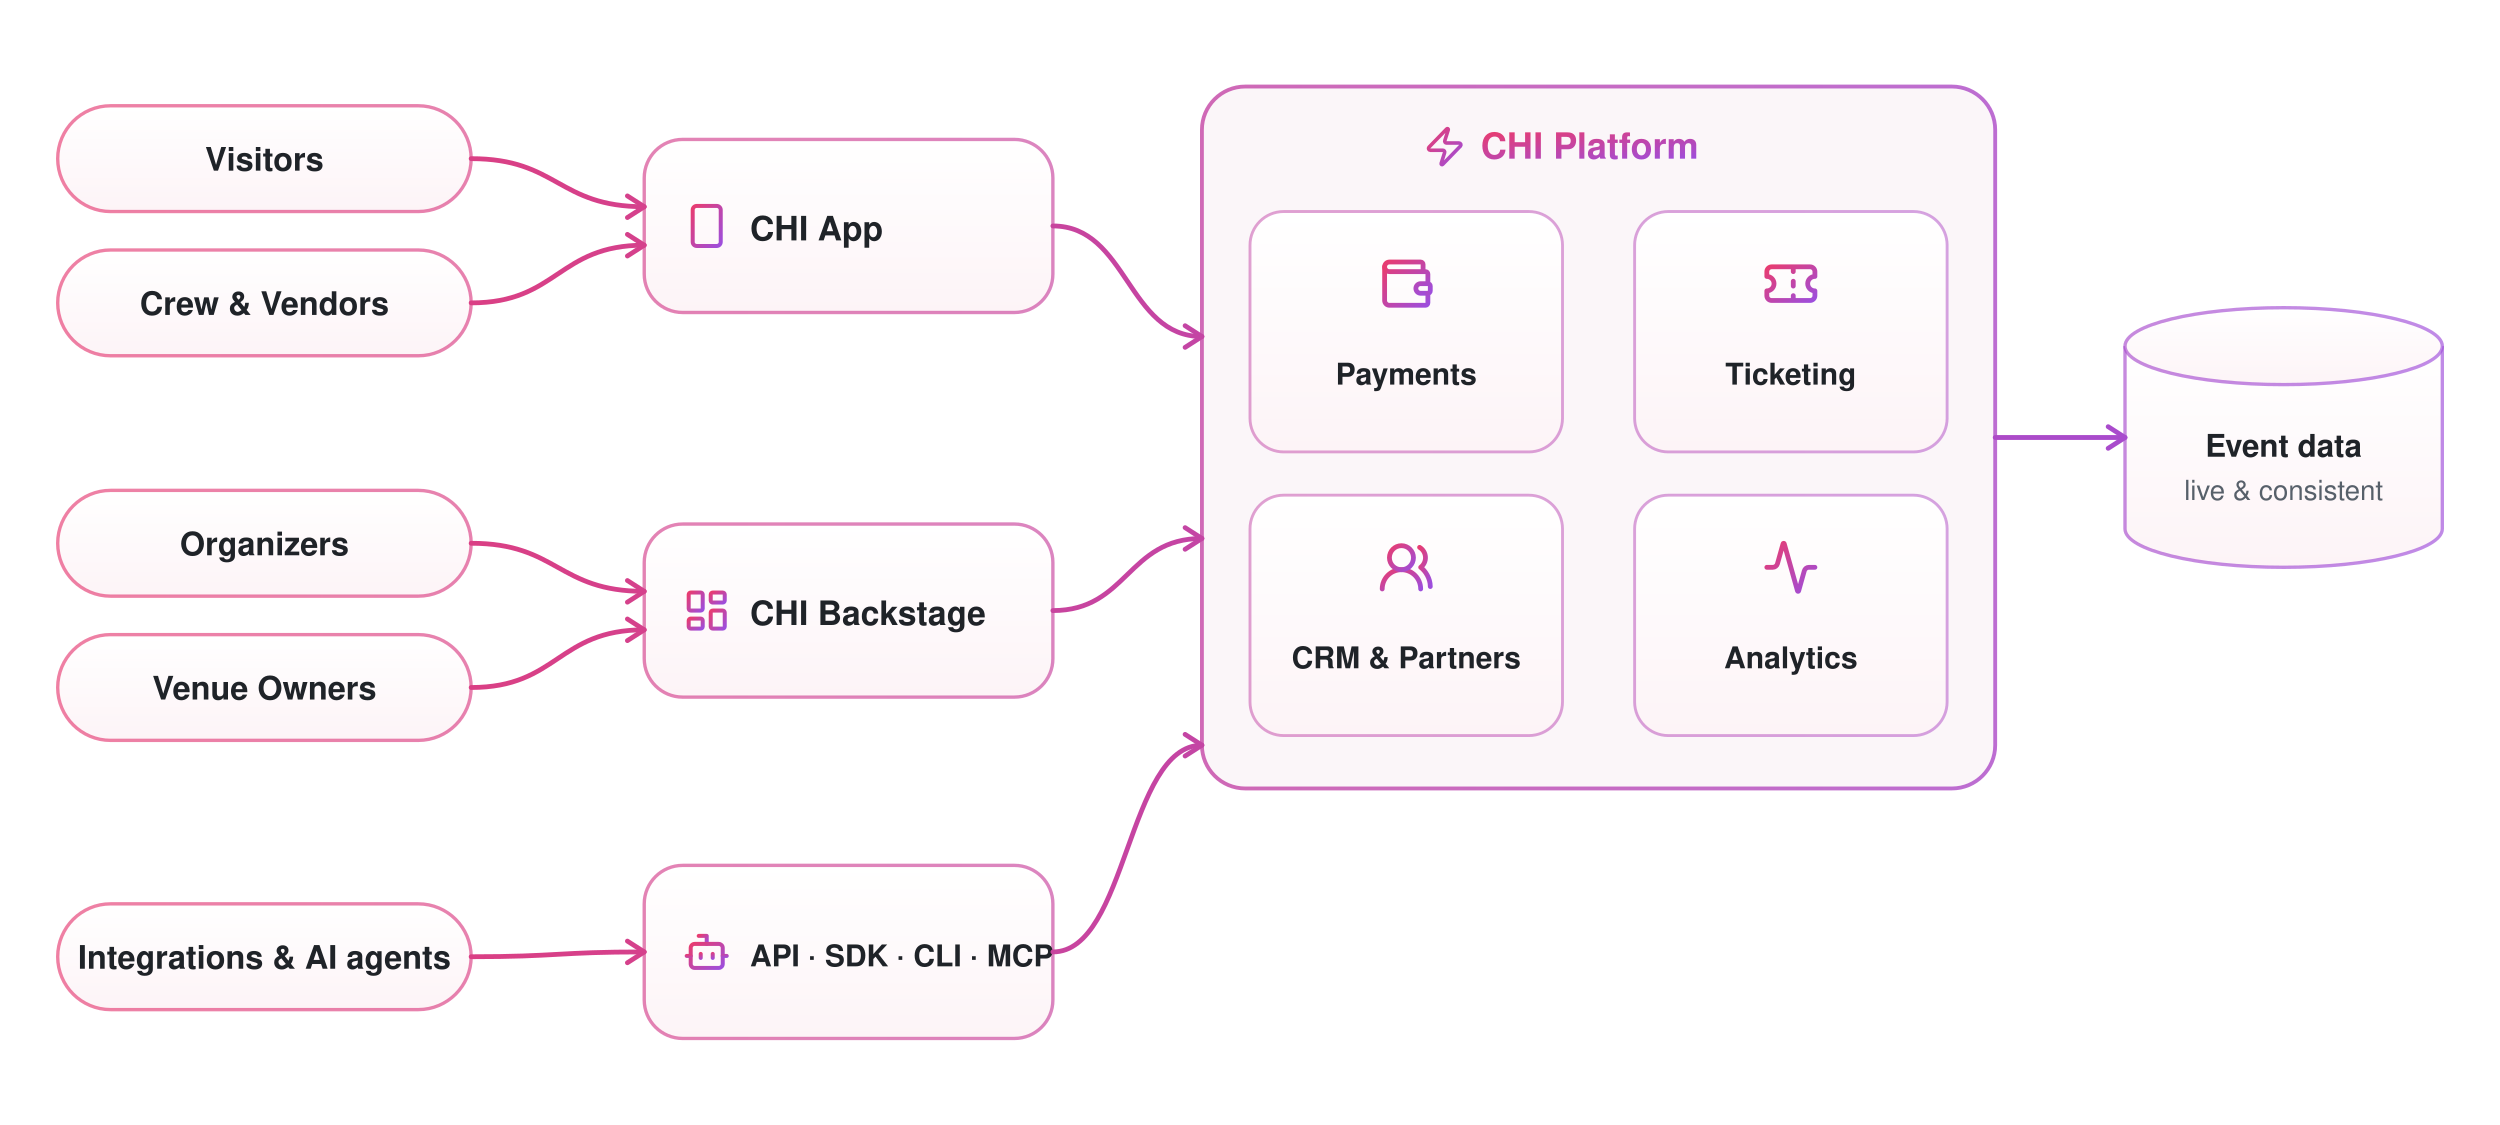
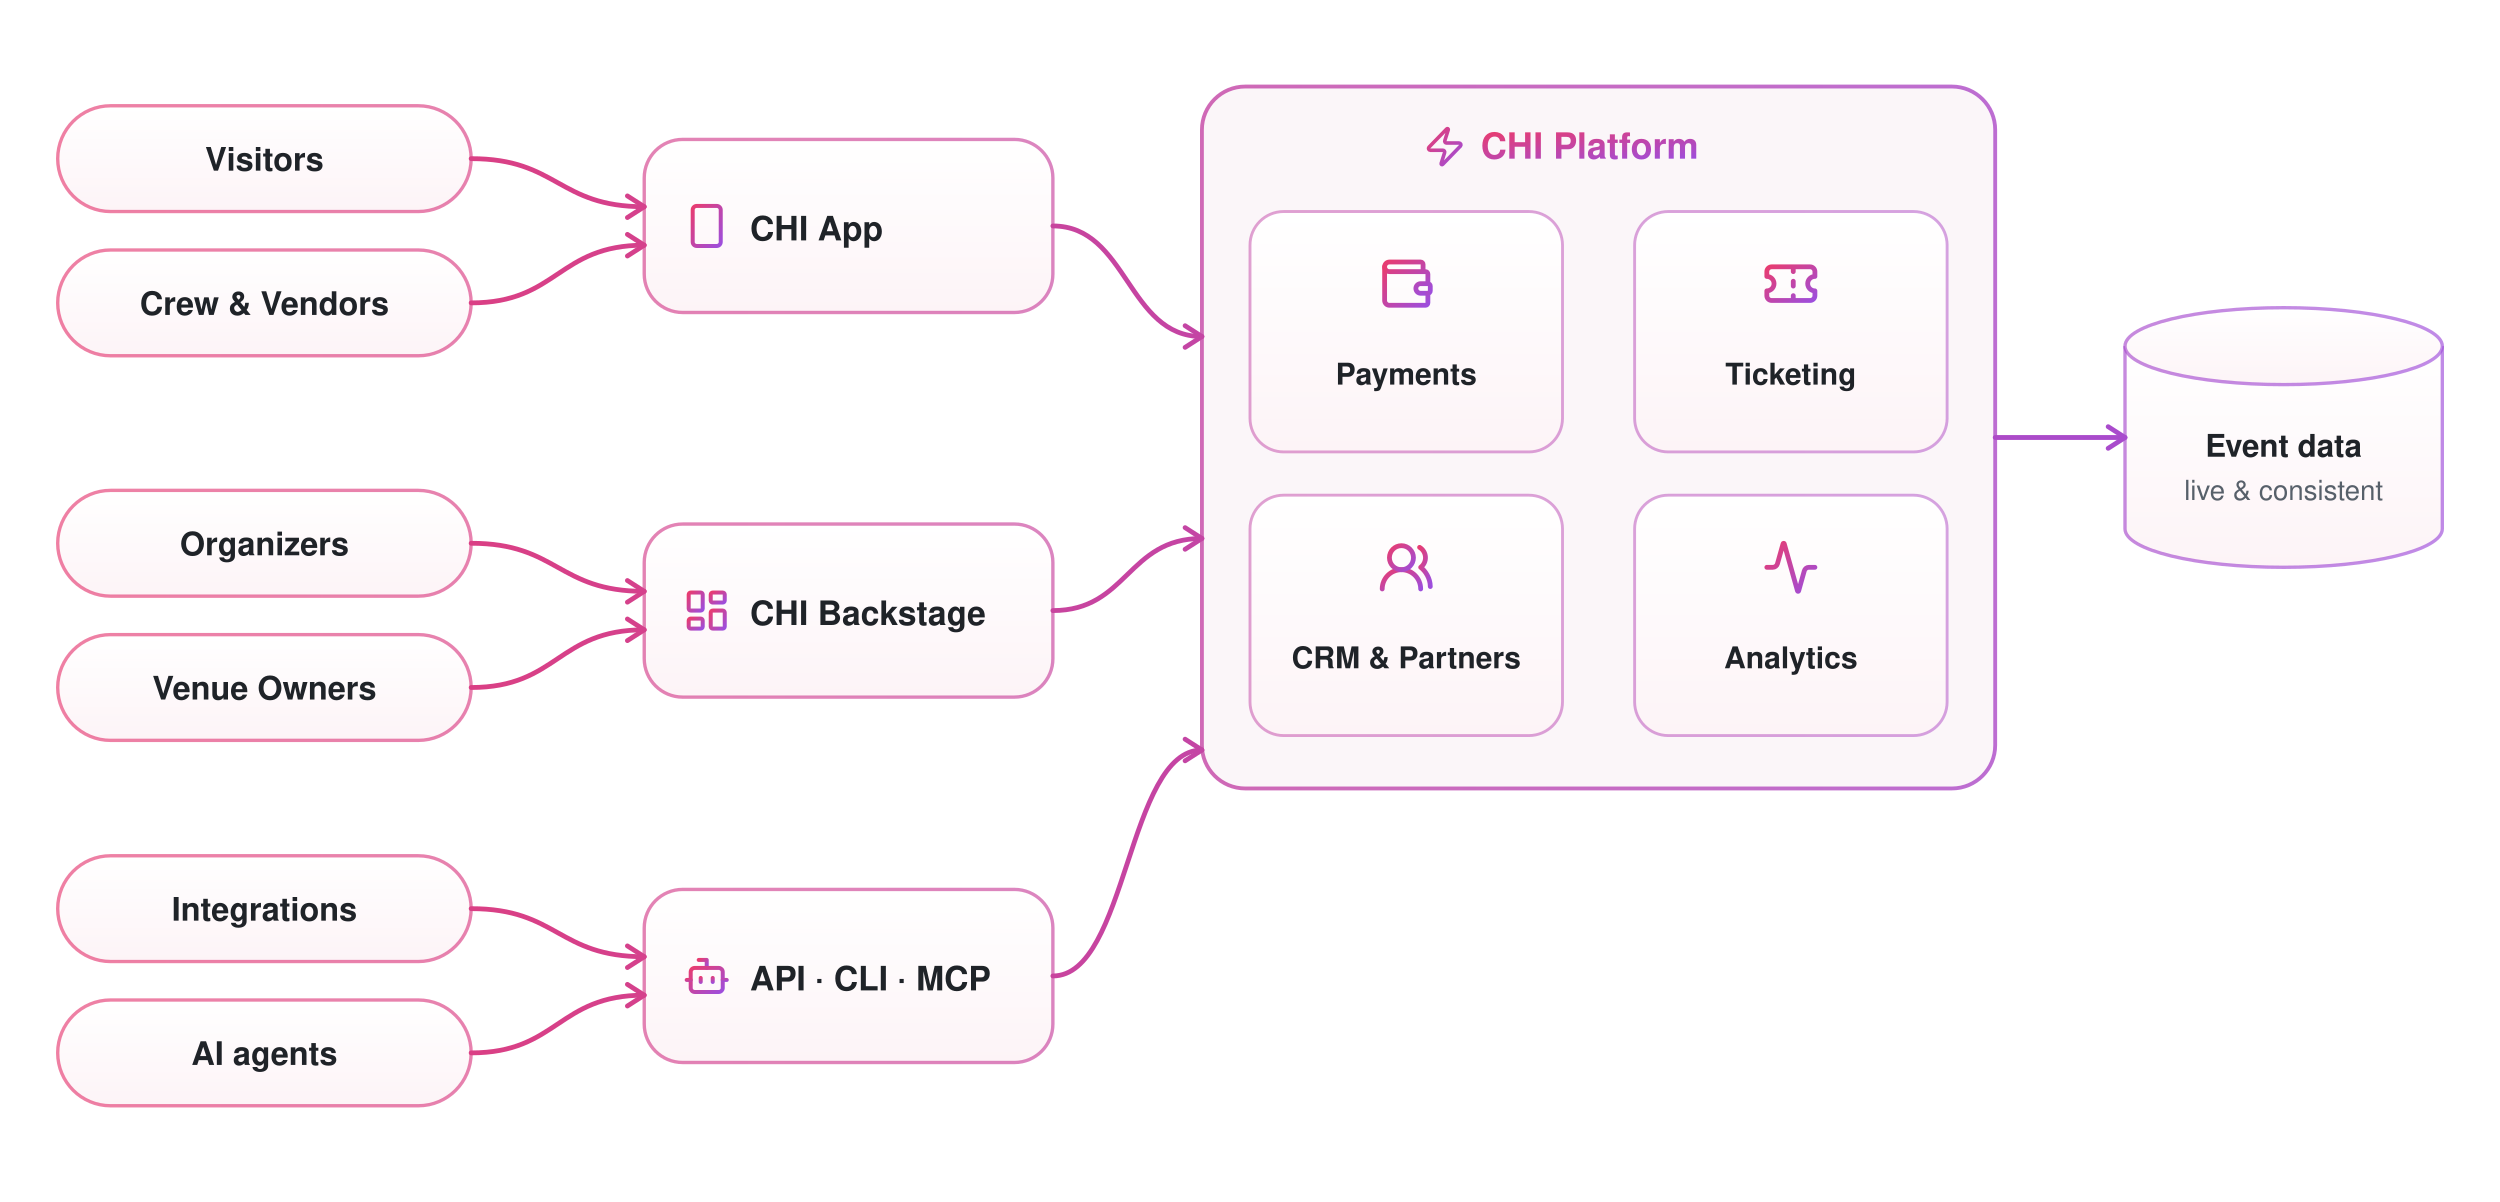
- <svg xmlns="http://www.w3.org/2000/svg" width="1040" height="468" viewBox="0 0 1040 468" role="img" aria-labelledby="ft fd">
+ <svg xmlns="http://www.w3.org/2000/svg" width="1040" height="500" viewBox="0 0 1040 500" role="img" aria-labelledby="ft fd">
  <defs>
    <linearGradient id="flow" x1="0" y1="0" x2="1040" y2="0" gradientUnits="userSpaceOnUse">
      <stop offset="0" stop-color="#E83C70" />
      <stop offset="1" stop-color="#9D4EDD" />
    </linearGradient>
    <linearGradient id="card" x1="0" y1="0" x2="0" y2="1">
      <stop offset="0" stop-color="#ffffff" />
      <stop offset="1" stop-color="#fdf4f7" />
    </linearGradient>
    <linearGradient id="g" x1="0" y1="0" x2="1" y2="1">
      <stop offset="0" stop-color="#E83C70" />
      <stop offset="1" stop-color="#9D4EDD" />
    </linearGradient>
  </defs>
  <rect x="24" y="44" width="172" height="44" rx="22" fill="url(#card)" stroke="url(#flow)" stroke-opacity="0.65" stroke-width="1.4" />
  <text x="110" y="71" text-anchor="middle" fill="#1f2328" font-family="-apple-system,'Segoe UI',Helvetica,Arial,sans-serif" font-size="13.5" font-weight="600">Visitors</text>
  <rect x="24" y="104" width="172" height="44" rx="22" fill="url(#card)" stroke="url(#flow)" stroke-opacity="0.65" stroke-width="1.4" />
  <text x="110" y="131" text-anchor="middle" fill="#1f2328" font-family="-apple-system,'Segoe UI',Helvetica,Arial,sans-serif" font-size="13.5" font-weight="600">Crew &amp; Vendors</text>
  <rect x="24" y="204" width="172" height="44" rx="22" fill="url(#card)" stroke="url(#flow)" stroke-opacity="0.65" stroke-width="1.4" />
  <text x="110" y="231" text-anchor="middle" fill="#1f2328" font-family="-apple-system,'Segoe UI',Helvetica,Arial,sans-serif" font-size="13.5" font-weight="600">Organizers</text>
  <rect x="24" y="264" width="172" height="44" rx="22" fill="url(#card)" stroke="url(#flow)" stroke-opacity="0.65" stroke-width="1.4" />
  <text x="110" y="291" text-anchor="middle" fill="#1f2328" font-family="-apple-system,'Segoe UI',Helvetica,Arial,sans-serif" font-size="13.5" font-weight="600">Venue Owners</text>
-   <rect x="24" y="376" width="172" height="44" rx="22" fill="url(#card)" stroke="url(#flow)" stroke-opacity="0.65" stroke-width="1.4" />
-   <text x="110" y="403" text-anchor="middle" fill="#1f2328" font-family="-apple-system,'Segoe UI',Helvetica,Arial,sans-serif" font-size="13.5" font-weight="600">Integrations &amp; AI agents</text>
+   <rect x="24" y="356" width="172" height="44" rx="22" fill="url(#card)" stroke="url(#flow)" stroke-opacity="0.65" stroke-width="1.4" />
+   <text x="110" y="383" text-anchor="middle" fill="#1f2328" font-family="-apple-system,'Segoe UI',Helvetica,Arial,sans-serif" font-size="13.5" font-weight="600">Integrations</text>
+   <rect x="24" y="416" width="172" height="44" rx="22" fill="url(#card)" stroke="url(#flow)" stroke-opacity="0.65" stroke-width="1.4" />
+   <text x="110" y="443" text-anchor="middle" fill="#1f2328" font-family="-apple-system,'Segoe UI',Helvetica,Arial,sans-serif" font-size="13.5" font-weight="600">AI agents</text>
  <rect x="268" y="58" width="170" height="72" rx="16" fill="url(#card)" stroke="url(#flow)" stroke-opacity="0.65" stroke-width="1.4" />
  <g transform="translate(284,84) scale(0.833)">
    <g fill="none" stroke="url(#g)" stroke-linecap="round" stroke-linejoin="round" stroke-width="2">
      <rect width="14" height="20" x="5" y="2" rx="2" ry="2" />
      <path d="M12 18h.01" />
    </g>
  </g>
  <text x="312" y="100" fill="#1f2328" font-family="-apple-system,'Segoe UI',Helvetica,Arial,sans-serif" font-size="14" font-weight="600">CHI App</text>
  <rect x="268" y="218" width="170" height="72" rx="16" fill="url(#card)" stroke="url(#flow)" stroke-opacity="0.65" stroke-width="1.4" />
  <g transform="translate(284,244) scale(0.833)">
    <g fill="none" stroke="url(#g)" stroke-linecap="round" stroke-linejoin="round" stroke-width="2">
      <rect width="7" height="9" x="3" y="3" rx="1" />
      <rect width="7" height="5" x="14" y="3" rx="1" />
      <rect width="7" height="9" x="14" y="12" rx="1" />
      <rect width="7" height="5" x="3" y="16" rx="1" />
    </g>
  </g>
  <text x="312" y="260" fill="#1f2328" font-family="-apple-system,'Segoe UI',Helvetica,Arial,sans-serif" font-size="14" font-weight="600">CHI Backstage</text>
-   <rect x="268" y="360" width="170" height="72" rx="16" fill="url(#card)" stroke="url(#flow)" stroke-opacity="0.65" stroke-width="1.4" />
-   <g transform="translate(284,386) scale(0.833)">
+   <rect x="268" y="370" width="170" height="72" rx="16" fill="url(#card)" stroke="url(#flow)" stroke-opacity="0.65" stroke-width="1.4" />
+   <g transform="translate(284,396) scale(0.833)">
    <g fill="none" stroke="url(#g)" stroke-linecap="round" stroke-linejoin="round" stroke-width="2">
      <path d="M12 8V4H8" />
      <rect width="16" height="12" x="4" y="8" rx="2" />
      <path d="M2 14h2m16 0h2m-7-1v2m-6-2v2" />
    </g>
  </g>
-   <text x="312" y="402" fill="#1f2328" font-family="-apple-system,'Segoe UI',Helvetica,Arial,sans-serif" font-size="12.5" font-weight="600">API · SDK · CLI · MCP</text>
+   <text x="312" y="412" fill="#1f2328" font-family="-apple-system,'Segoe UI',Helvetica,Arial,sans-serif" font-size="14" font-weight="600">API · CLI · MCP</text>
  <rect x="500" y="36" width="330" height="292" rx="18" fill="#fbf6f9" stroke="url(#flow)" stroke-opacity="0.8" stroke-width="1.6" />
  <g transform="translate(592,52) scale(0.750)">
    <path fill="none" stroke="url(#g)" stroke-linecap="round" stroke-linejoin="round" stroke-width="2" d="M4 14a1 1 0 0 1-.78-1.63l9.9-10.2a.5.5 0 0 1 .86.46l-1.92 6.02A1 1 0 0 0 13 10h7a1 1 0 0 1 .78 1.63l-9.9 10.2a.5.5 0 0 1-.86-.46l1.92-6.02A1 1 0 0 0 11 14z" />
  </g>
  <text x="616" y="66" fill="url(#g)" font-family="-apple-system,'Segoe UI',Helvetica,Arial,sans-serif" font-size="15" font-weight="700">CHI Platform</text>
  <rect x="520" y="88" width="130" height="100" rx="14" fill="url(#card)" stroke="url(#flow)" stroke-opacity="0.5" stroke-width="1.2" />
  <g transform="translate(573,106) scale(1.000)">
    <g fill="none" stroke="url(#g)" stroke-linecap="round" stroke-linejoin="round" stroke-width="2">
      <path d="M19 7V4a1 1 0 0 0-1-1H5a2 2 0 0 0 0 4h15a1 1 0 0 1 1 1v4h-3a2 2 0 0 0 0 4h3a1 1 0 0 0 1-1v-2a1 1 0 0 0-1-1" />
      <path d="M3 5v14a2 2 0 0 0 2 2h15a1 1 0 0 0 1-1v-4" />
    </g>
  </g>
  <text x="585" y="160" text-anchor="middle" fill="#1f2328" font-family="-apple-system,'Segoe UI',Helvetica,Arial,sans-serif" font-size="12.5" font-weight="600">Payments</text>
  <rect x="680" y="88" width="130" height="100" rx="14" fill="url(#card)" stroke="url(#flow)" stroke-opacity="0.5" stroke-width="1.2" />
  <g transform="translate(733,106) scale(1.000)">
    <path fill="none" stroke="url(#g)" stroke-linecap="round" stroke-linejoin="round" stroke-width="2" d="M2 9a3 3 0 0 1 0 6v2a2 2 0 0 0 2 2h16a2 2 0 0 0 2-2v-2a3 3 0 0 1 0-6V7a2 2 0 0 0-2-2H4a2 2 0 0 0-2 2Zm11-4v2m0 10v2m0-8v2" />
  </g>
  <text x="745" y="160" text-anchor="middle" fill="#1f2328" font-family="-apple-system,'Segoe UI',Helvetica,Arial,sans-serif" font-size="12.5" font-weight="600">Ticketing</text>
  <rect x="520" y="206" width="130" height="100" rx="14" fill="url(#card)" stroke="url(#flow)" stroke-opacity="0.5" stroke-width="1.2" />
  <g transform="translate(573,224) scale(1.000)">
    <g fill="none" stroke="url(#g)" stroke-linecap="round" stroke-linejoin="round" stroke-width="2">
      <path d="M18 21a8 8 0 0 0-16 0" />
      <circle cx="10" cy="8" r="5" />
      <path d="M22 20c0-3.37-2-6.5-4-8a5 5 0 0 0-.45-8.3" />
    </g>
  </g>
  <text x="585" y="278" text-anchor="middle" fill="#1f2328" font-family="-apple-system,'Segoe UI',Helvetica,Arial,sans-serif" font-size="12.5" font-weight="600">CRM &amp; Partners</text>
  <rect x="680" y="206" width="130" height="100" rx="14" fill="url(#card)" stroke="url(#flow)" stroke-opacity="0.5" stroke-width="1.2" />
  <g transform="translate(733,224) scale(1.000)">
    <path fill="none" stroke="url(#g)" stroke-linecap="round" stroke-linejoin="round" stroke-width="2" d="M22 12h-2.48a2 2 0 0 0-1.93 1.46l-2.35 8.36a.25.25 0 0 1-.48 0L9.24 2.18a.25.25 0 0 0-.48 0l-2.35 8.36A2 2 0 0 1 4.49 12H2" />
  </g>
  <text x="745" y="278" text-anchor="middle" fill="#1f2328" font-family="-apple-system,'Segoe UI',Helvetica,Arial,sans-serif" font-size="12.5" font-weight="600">Analytics</text>
  <path d="M884 144 v76 a66.0 16 0 0 0 132 0 v-76" fill="url(#card)" stroke="url(#flow)" stroke-opacity="0.65" stroke-width="1.4" />
  <ellipse cx="950.0" cy="144" rx="66.0" ry="16" fill="url(#card)" stroke="url(#flow)" stroke-opacity="0.65" stroke-width="1.4" />
  <text x="950.0" y="190" text-anchor="middle" fill="#1f2328" font-family="-apple-system,'Segoe UI',Helvetica,Arial,sans-serif" font-size="13" font-weight="600">Event data</text>
  <text x="950.0" y="208" text-anchor="middle" fill="#57606a" font-family="-apple-system,'Segoe UI',Helvetica,Arial,sans-serif" font-size="11.5">live &amp; consistent</text>
-   <path d="M196 398 C232.0 398, 232.0 396, 268 396" fill="none" stroke="url(#flow)" stroke-width="2" stroke-linecap="round" />
-   <path d="M261 391.5 L268 396 L261 400.5" fill="none" stroke="url(#flow)" stroke-width="2" stroke-linecap="round" stroke-linejoin="round" />
-   <path d="M438 396 C469.0 396, 469.0 310, 500 310" fill="none" stroke="url(#flow)" stroke-width="2" stroke-linecap="round" />
-   <path d="M493 305.5 L500 310 L493 314.5" fill="none" stroke="url(#flow)" stroke-width="2" stroke-linecap="round" stroke-linejoin="round" />
+   <path d="M196 378 C232.0 378, 232.0 398, 268 398" fill="none" stroke="url(#flow)" stroke-width="2" stroke-linecap="round" />
+   <path d="M261 393.5 L268 398 L261 402.5" fill="none" stroke="url(#flow)" stroke-width="2" stroke-linecap="round" stroke-linejoin="round" />
+   <path d="M196 438 C232.0 438, 232.0 414, 268 414" fill="none" stroke="url(#flow)" stroke-width="2" stroke-linecap="round" />
+   <path d="M261 409.5 L268 414 L261 418.5" fill="none" stroke="url(#flow)" stroke-width="2" stroke-linecap="round" stroke-linejoin="round" />
+   <path d="M438 406 C469.0 406, 469.0 312, 500 312" fill="none" stroke="url(#flow)" stroke-width="2" stroke-linecap="round" />
+   <path d="M493 307.5 L500 312 L493 316.5" fill="none" stroke="url(#flow)" stroke-width="2" stroke-linecap="round" stroke-linejoin="round" />
  <path d="M196 66 C232.0 66, 232.0 86, 268 86" fill="none" stroke="url(#flow)" stroke-width="2" stroke-linecap="round" />
  <path d="M261 81.5 L268 86 L261 90.5" fill="none" stroke="url(#flow)" stroke-width="2" stroke-linecap="round" stroke-linejoin="round" />
  <path d="M196 126 C232.0 126, 232.0 102, 268 102" fill="none" stroke="url(#flow)" stroke-width="2" stroke-linecap="round" />
  <path d="M261 97.5 L268 102 L261 106.5" fill="none" stroke="url(#flow)" stroke-width="2" stroke-linecap="round" stroke-linejoin="round" />
  <path d="M196 226 C232.0 226, 232.0 246, 268 246" fill="none" stroke="url(#flow)" stroke-width="2" stroke-linecap="round" />
  <path d="M261 241.5 L268 246 L261 250.5" fill="none" stroke="url(#flow)" stroke-width="2" stroke-linecap="round" stroke-linejoin="round" />
  <path d="M196 286 C232.0 286, 232.0 262, 268 262" fill="none" stroke="url(#flow)" stroke-width="2" stroke-linecap="round" />
  <path d="M261 257.5 L268 262 L261 266.5" fill="none" stroke="url(#flow)" stroke-width="2" stroke-linecap="round" stroke-linejoin="round" />
  <path d="M438 94 C469.0 94, 469.0 140, 500 140" fill="none" stroke="url(#flow)" stroke-width="2" stroke-linecap="round" />
  <path d="M493 135.5 L500 140 L493 144.5" fill="none" stroke="url(#flow)" stroke-width="2" stroke-linecap="round" stroke-linejoin="round" />
  <path d="M438 254 C469.0 254, 469.0 224, 500 224" fill="none" stroke="url(#flow)" stroke-width="2" stroke-linecap="round" />
  <path d="M493 219.5 L500 224 L493 228.5" fill="none" stroke="url(#flow)" stroke-width="2" stroke-linecap="round" stroke-linejoin="round" />
  <path d="M830 182 C857.0 182, 857.0 182, 884 182" fill="none" stroke="url(#flow)" stroke-width="2" stroke-linecap="round" />
  <path d="M877 177.5 L884 182 L877 186.5" fill="none" stroke="url(#flow)" stroke-width="2" stroke-linecap="round" stroke-linejoin="round" />
</svg>
